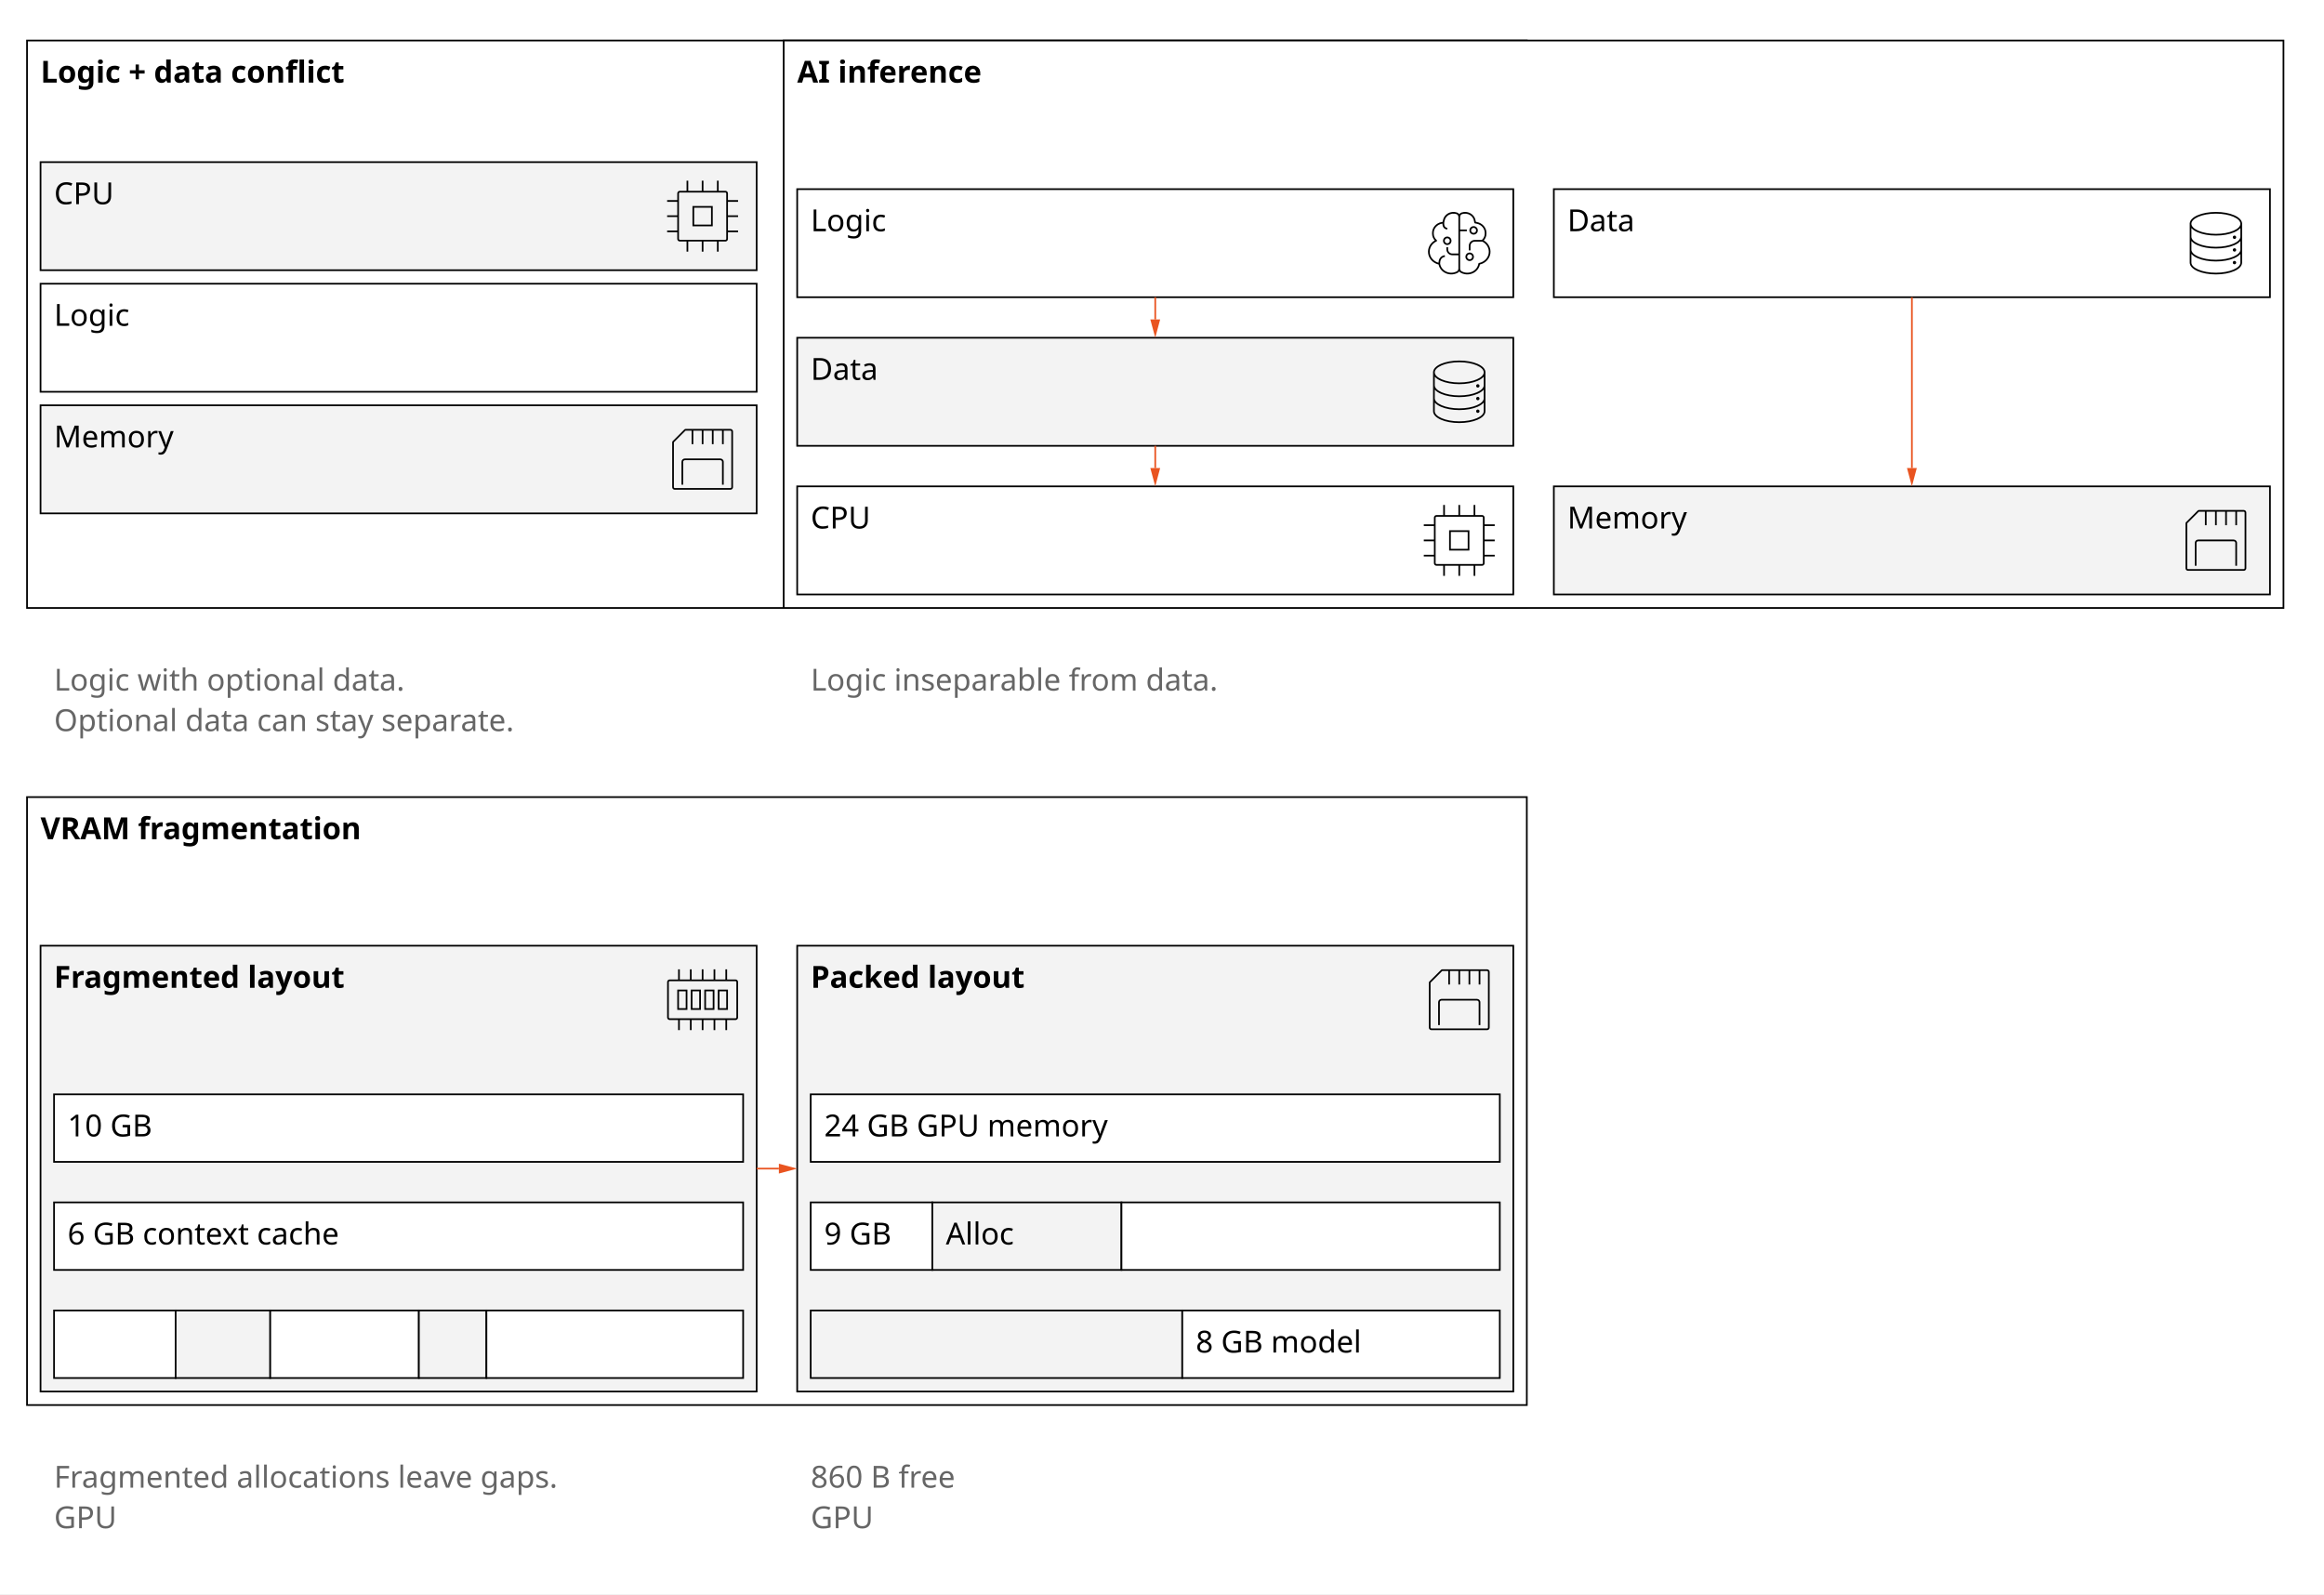
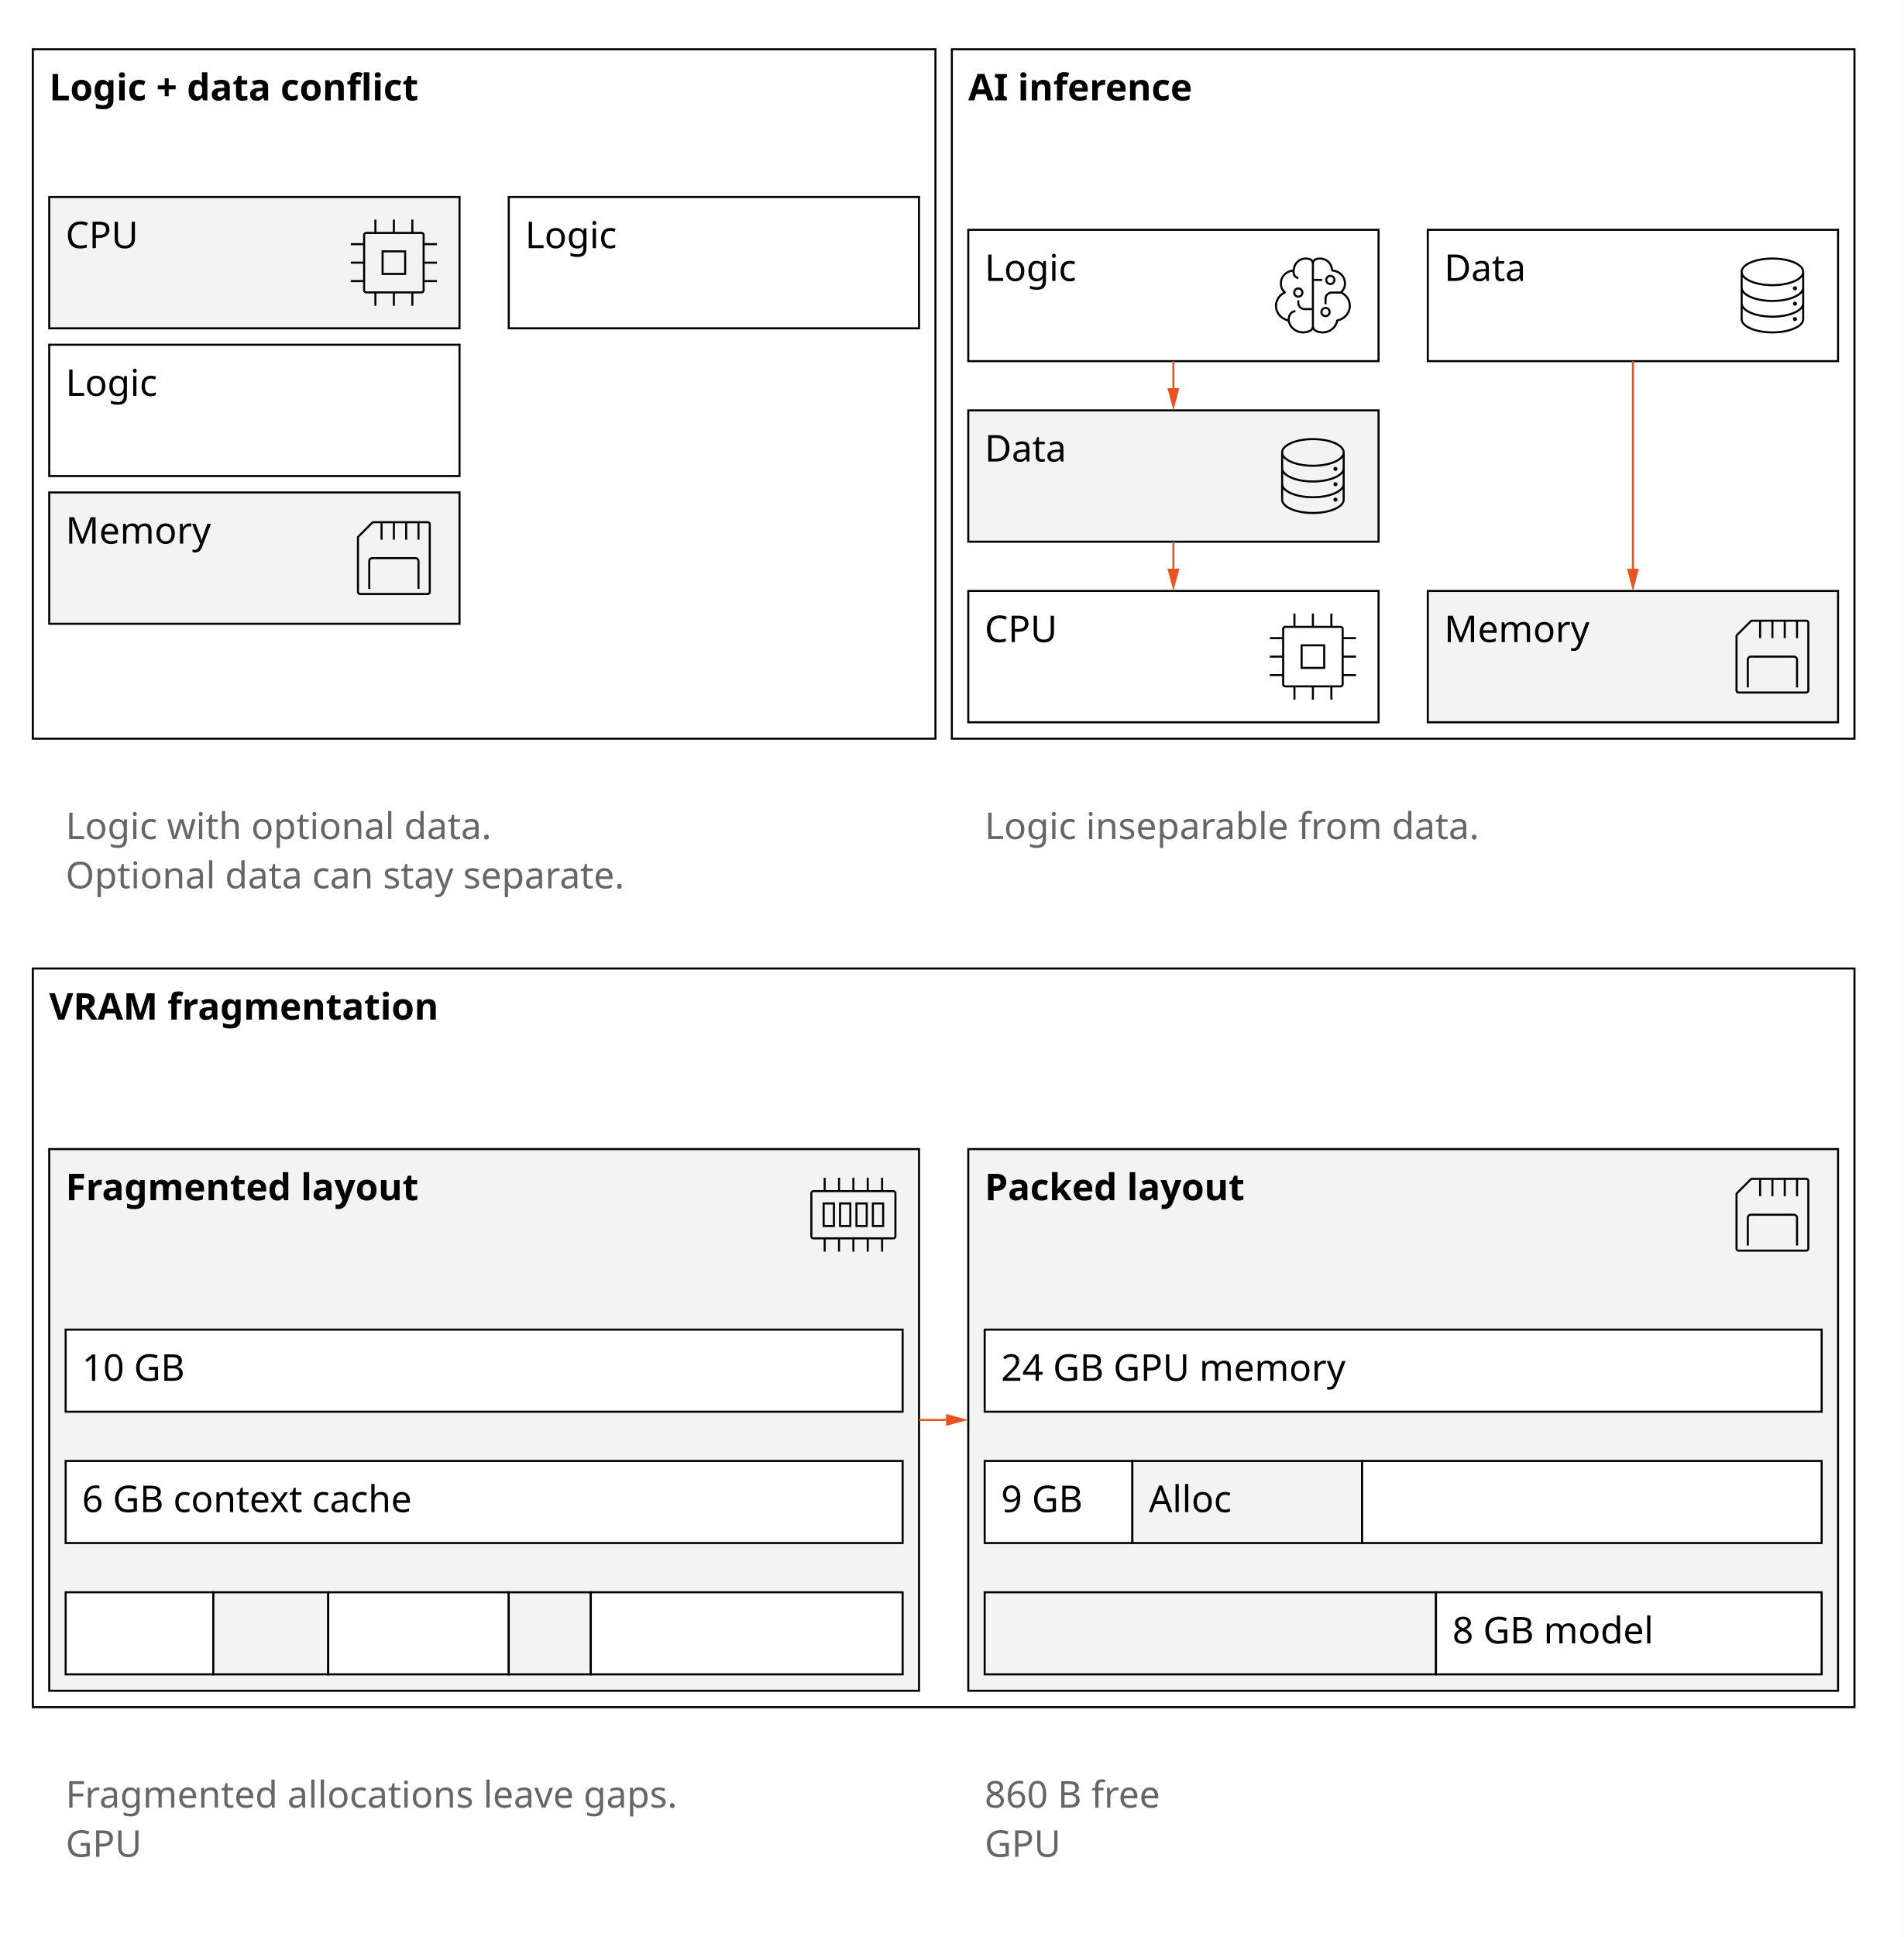
- <svg xmlns="http://www.w3.org/2000/svg" width="1376" height="944" viewBox="0 0 1376 944" xml:space="preserve">
-   <rect width="1376" height="944" fill="#FFFFFF" />
+ <svg xmlns="http://www.w3.org/2000/svg" width="928" height="944" viewBox="0 0 928 944" xml:space="preserve">
+   <rect width="928" height="944" fill="#FFFFFF" />
  <g data-component-id="left">
-     <rect x="16" y="24" width="888" height="336" fill="#FFFFFF" stroke="#000000" stroke-width="1" stroke-miterlimit="10" />
+     <rect x="16" y="24" width="440" height="336" fill="#FFFFFF" stroke="#000000" stroke-width="1" stroke-miterlimit="10" />
    <text font-family="Ubuntu Sans">
      <tspan x="24" y="48.92" font-size="18" font-weight="700" fill="#000000">Logic + data conflict</tspan>
    </text>
  </g>
  <g data-component-id="_auto_left_1">
-     <rect x="24" y="96" width="424" height="64" fill="#F3F3F3" stroke="#000000" stroke-width="1" stroke-miterlimit="10" />
+     <rect x="24" y="96" width="200" height="64" fill="#F3F3F3" stroke="#000000" stroke-width="1" stroke-miterlimit="10" />
    <text font-family="Ubuntu Sans">
      <tspan x="32" y="120.92" font-size="18" font-weight="400" fill="#000000">CPU</tspan>
    </text>
-     <g class="dg-icon" transform="translate(392 104)">
+     <g class="dg-icon" transform="translate(168 104)">
      <path fill-rule="evenodd" clip-rule="evenodd" d="M33.5 45H32.5V39H24.5V45H23.5V39H15.5V45H14.5V39H10.5C9.723 39 9.085 38.41 9.008 37.653L9 37.5V33.5H3V32.5H9V24.5H3V23.5H9V15.5H3V14.5H9V10.5C9 9.672 9.672 9 10.5 9H14.5V3H15.5V9H23.5V3H24.5V9H32.5V3H33.5V9H37.5L37.653 9.008C38.41 9.085 39 9.723 39 10.5V14.5H45V15.5H39V23.5H45V24.5H39V32.5H45V33.5H39V37.5L38.992 37.653C38.92 38.359 38.359 38.92 37.653 38.992L37.5 39H33.5V45ZM10.5 10C10.224 10 10 10.224 10 10.5V37.5C10 37.776 10.224 38 10.5 38H37.5C37.776 38 38 37.776 38 37.5V10.5C38 10.224 37.776 10 37.5 10H10.5Z" fill="#000000" />
      <path fill-rule="evenodd" clip-rule="evenodd" d="M30 30H18V18H30V30ZM19 29H29V19H19V29Z" fill="#000000" />
    </g>
  </g>
  <g data-component-id="_auto_left_2">
-     <rect x="472" y="96" width="424" height="64" fill="#FFFFFF" stroke="#000000" stroke-width="1" stroke-miterlimit="10" />
-     <text font-family="Ubuntu Sans">
-       <tspan x="480" y="120.92" font-size="18" font-weight="400" fill="#000000">Logic</tspan>
+     <rect x="248" y="96" width="200" height="64" fill="#FFFFFF" stroke="#000000" stroke-width="1" stroke-miterlimit="10" />
+     <text font-family="Ubuntu Sans">
+       <tspan x="256" y="120.92" font-size="18" font-weight="400" fill="#000000">Logic</tspan>
    </text>
  </g>
  <g data-component-id="_auto_left_3">
-     <rect x="24" y="168" width="424" height="64" fill="#FFFFFF" stroke="#000000" stroke-width="1" stroke-miterlimit="10" />
+     <rect x="24" y="168" width="200" height="64" fill="#FFFFFF" stroke="#000000" stroke-width="1" stroke-miterlimit="10" />
    <text font-family="Ubuntu Sans">
      <tspan x="32" y="192.92" font-size="18" font-weight="400" fill="#000000">Logic</tspan>
    </text>
  </g>
  <g data-component-id="_auto_left_4">
-     <rect x="24" y="240" width="424" height="64" fill="#F3F3F3" stroke="#000000" stroke-width="1" stroke-miterlimit="10" />
+     <rect x="24" y="240" width="200" height="64" fill="#F3F3F3" stroke="#000000" stroke-width="1" stroke-miterlimit="10" />
    <text font-family="Ubuntu Sans">
      <tspan x="32" y="264.92" font-size="18" font-weight="400" fill="#000000">Memory</tspan>
    </text>
-     <g class="dg-icon" transform="translate(392 248)">
+     <g class="dg-icon" transform="translate(168 248)">
      <path d="M34.5 23.5C35.605 23.5 36.5 24.395 36.5 25.5V39H35.5V25.5C35.5 24.948 35.052 24.5 34.5 24.5H13.5C12.948 24.5 12.5 24.948 12.5 25.5V39H11.5V25.5C11.5 24.395 12.395 23.5 13.5 23.5H34.5Z" fill="#000000" />
      <path fill-rule="evenodd" clip-rule="evenodd" d="M40.5 6C41.328 6 42 6.672 42 7.5V40.5C42 41.328 41.328 42 40.5 42H7.5C6.672 42 6 41.328 6 40.5V13.914C6 13.682 6.081 13.458 6.227 13.28L6.293 13.207L13.207 6.293C13.395 6.105 13.649 6 13.914 6H40.5ZM7 13.914V40.5C7 40.776 7.224 41 7.5 41H40.5C40.776 41 41 40.776 41 40.5V7.5C41 7.224 40.776 7 40.5 7H36.5V15H35.5V7H30.5V15H29.5V7H24.5V15H23.5V7H18.5V15H17.5V7H13.914L7 13.914Z" fill="#000000" />
    </g>
  </g>
  <g data-component-id="right_panel">
-     <rect x="464" y="24" width="888" height="336" fill="#FFFFFF" stroke="#000000" stroke-width="1" stroke-miterlimit="10" />
+     <rect x="464" y="24" width="440" height="336" fill="#FFFFFF" stroke="#000000" stroke-width="1" stroke-miterlimit="10" />
    <text font-family="Ubuntu Sans">
      <tspan x="472" y="48.92" font-size="18" font-weight="700" fill="#000000">AI inference</tspan>
    </text>
  </g>
  <g data-component-id="r_logic">
-     <rect x="472" y="112" width="424" height="64" fill="#FFFFFF" stroke="#000000" stroke-width="1" stroke-miterlimit="10" />
+     <rect x="472" y="112" width="200" height="64" fill="#FFFFFF" stroke="#000000" stroke-width="1" stroke-miterlimit="10" />
    <text font-family="Ubuntu Sans">
      <tspan x="480" y="136.92" font-size="18" font-weight="400" fill="#000000">Logic</tspan>
    </text>
-     <g class="dg-icon" transform="translate(840 120)">
+     <g class="dg-icon" transform="translate(616 120)">
      <path fill-rule="evenodd" clip-rule="evenodd" d="M30.159 29.553C31.539 29.553 32.658 30.672 32.658 32.053C32.658 33.433 31.539 34.553 30.159 34.553C28.778 34.553 27.659 33.433 27.659 32.053C27.659 30.672 28.778 29.553 30.159 29.553ZM30.159 30.553C29.33 30.553 28.659 31.224 28.659 32.053C28.659 32.881 29.33 33.553 30.159 33.553C30.987 33.553 31.658 32.881 31.659 32.053C31.659 31.224 30.987 30.553 30.159 30.553Z" fill="#000000" />
      <path fill-rule="evenodd" clip-rule="evenodd" d="M16.895 20.079C18.276 20.079 19.395 21.198 19.395 22.579C19.395 23.96 18.276 25.079 16.895 25.079C15.514 25.079 14.395 23.96 14.395 22.579C14.395 21.198 15.514 20.079 16.895 20.079ZM16.895 21.079C16.066 21.079 15.395 21.751 15.395 22.579C15.395 23.407 16.066 24.079 16.895 24.079C17.723 24.079 18.395 23.407 18.395 22.579C18.395 21.751 17.723 21.079 16.895 21.079Z" fill="#000000" />
      <path fill-rule="evenodd" clip-rule="evenodd" d="M32.5 13.921C33.881 13.921 35 15.04 35 16.421C35 17.801 33.881 18.921 32.5 18.921C31.119 18.921 30 17.802 30 16.421C30 15.04 31.12 13.921 32.5 13.921ZM32.5 14.921C31.672 14.921 31 15.592 31 16.421C31 17.249 31.672 17.921 32.5 17.921C33.328 17.921 34 17.249 34 16.421C34 15.593 33.328 14.921 32.5 14.921Z" fill="#000000" />
      <path fill-rule="evenodd" clip-rule="evenodd" d="M26.617 5.548C27.662 5.422 28.724 5.545 29.707 5.905C30.689 6.266 31.563 6.853 32.246 7.616C32.929 8.38 33.399 9.296 33.608 10.279L33.84 11.366L34.485 11.487C36.059 11.783 37.48 12.582 38.506 13.755C39.532 14.928 40.097 16.404 40.097 17.932V18.377C40.097 19.914 39.495 21.314 38.511 22.385C39.766 23.102 40.804 24.125 41.508 25.355C42.327 26.786 42.651 28.425 42.433 30.042C42.215 31.658 41.467 33.166 40.297 34.358C39.203 35.471 37.793 36.256 36.241 36.626L36.219 36.728C35.953 37.973 35.342 39.128 34.452 40.075C33.562 41.023 32.423 41.73 31.154 42.129C29.885 42.528 28.527 42.607 27.217 42.356C26.409 42.202 25.635 41.927 24.926 41.542C24.531 41.328 24.226 41.027 24 40.679C23.774 41.027 23.469 41.328 23.074 41.542C22.364 41.927 21.591 42.202 20.783 42.356C19.473 42.607 18.114 42.528 16.846 42.129C15.576 41.73 14.438 41.023 13.548 40.075C12.657 39.128 12.047 37.973 11.781 36.728L11.759 36.626C10.207 36.256 8.796 35.471 7.703 34.358C6.533 33.166 5.784 31.658 5.566 30.042C5.348 28.425 5.673 26.786 6.492 25.355C7.196 24.125 8.233 23.102 9.489 22.385C8.504 21.314 7.902 19.914 7.902 18.377V17.932C7.903 16.404 8.468 14.928 9.494 13.755C10.519 12.582 11.941 11.783 13.514 11.487L14.16 11.366L14.391 10.279C14.601 9.296 15.071 8.38 15.754 7.616C16.436 6.853 17.31 6.266 18.293 5.905C19.275 5.545 20.338 5.422 21.383 5.548C21.85 5.604 22.308 5.709 22.747 5.86C23.301 6.051 23.714 6.413 24 6.856C24.286 6.413 24.699 6.051 25.253 5.86C25.692 5.709 26.15 5.604 26.617 5.548ZM21.264 6.541C20.374 6.434 19.471 6.538 18.637 6.844C17.804 7.149 17.069 7.646 16.499 8.283C15.929 8.921 15.542 9.679 15.37 10.488L15.083 11.838C15.055 12.484 15.066 13.176 15.311 13.753C15.541 14.292 15.995 14.778 16.996 14.983L16.795 15.964C16.78 15.961 16.765 15.956 16.751 15.953L16.749 15.964C15.439 15.695 14.708 14.997 14.345 14.144C14.102 13.571 14.036 12.952 14.028 12.407L13.699 12.471C12.338 12.727 11.119 13.416 10.247 14.413C9.375 15.41 8.903 16.654 8.902 17.933V18.377C8.902 19.853 9.573 21.191 10.661 22.132C10.789 22.243 10.852 22.412 10.829 22.58C10.805 22.748 10.697 22.892 10.544 22.964C9.183 23.596 8.072 24.608 7.36 25.852C6.648 27.095 6.368 28.513 6.556 29.908C6.745 31.304 7.393 32.615 8.417 33.657C9.305 34.561 10.437 35.223 11.693 35.575C11.739 34.792 11.899 33.931 12.312 33.164C12.857 32.152 13.819 31.348 15.391 31.086L15.474 31.579L15.556 32.072C14.287 32.284 13.591 32.901 13.193 33.639C12.791 34.385 12.675 35.295 12.678 36.137L12.759 36.519C12.985 37.581 13.508 38.572 14.277 39.391C15.046 40.209 16.035 40.825 17.145 41.175C18.256 41.524 19.447 41.593 20.596 41.374C21.303 41.239 21.979 40.997 22.598 40.662C23.174 40.35 23.5 39.675 23.5 38.908V31.131H19.894C17.962 31.131 16.394 29.564 16.394 27.631V26.368H17.394V27.631C17.394 29.012 18.514 30.131 19.894 30.131H23.5V8.627C23.5 7.765 23.09 7.035 22.423 6.806C22.05 6.678 21.661 6.589 21.264 6.541ZM29.362 6.844C28.529 6.538 27.625 6.434 26.736 6.541C26.339 6.589 25.95 6.678 25.577 6.806C24.91 7.035 24.5 7.765 24.5 8.627V15.921H28.5V16.921H24.5V38.908C24.5 39.675 24.826 40.35 25.402 40.662C26.021 40.997 26.696 41.239 27.404 41.374C28.553 41.593 29.744 41.524 30.854 41.175C31.965 40.825 32.953 40.209 33.722 39.391C34.491 38.572 35.014 37.581 35.241 36.519L35.329 36.103C35.365 35.932 35.489 35.794 35.65 35.736L35.721 35.717L35.999 35.656C37.377 35.33 38.623 34.635 39.583 33.657C40.606 32.615 41.255 31.304 41.443 29.908C41.631 28.513 41.351 27.095 40.639 25.852C39.969 24.68 38.945 23.716 37.692 23.079H33.158C31.777 23.079 30.658 24.198 30.658 25.579V28.264H29.658V25.579C29.658 23.646 31.225 22.079 33.158 22.079H37.397C38.45 21.141 39.097 19.826 39.097 18.377V17.933C39.097 16.654 38.624 15.41 37.753 14.413C36.881 13.416 35.662 12.727 34.301 12.471L33.327 12.288C33.129 12.251 32.971 12.098 32.929 11.9L32.63 10.488C32.457 9.679 32.07 8.921 31.501 8.283C30.931 7.646 30.195 7.149 29.362 6.844Z" fill="#000000" />
    </g>
  </g>
  <g data-component-id="r_data">
-     <rect x="472" y="200" width="424" height="64" fill="#F3F3F3" stroke="#000000" stroke-width="1" stroke-miterlimit="10" />
+     <rect x="472" y="200" width="200" height="64" fill="#F3F3F3" stroke="#000000" stroke-width="1" stroke-miterlimit="10" />
    <text font-family="Ubuntu Sans">
      <tspan x="480" y="224.92" font-size="18" font-weight="400" fill="#000000">Data</tspan>
    </text>
-     <g class="dg-icon" transform="translate(840 208)">
+     <g class="dg-icon" transform="translate(616 208)">
      <path fill-rule="evenodd" clip-rule="evenodd" d="M24 5.5C28.193 5.5 32.014 6.234 34.805 7.442C36.199 8.046 37.36 8.778 38.179 9.616C38.883 10.337 39.35 11.157 39.469 12.047H39.5V35.506C39.5 36.57 39 37.543 38.179 38.384C37.36 39.222 36.199 39.953 34.805 40.557C32.014 41.765 28.193 42.5 24 42.5C19.807 42.5 15.986 41.765 13.195 40.557C11.801 39.953 10.64 39.222 9.821 38.384C9 37.543 8.5 36.57 8.5 35.506V12.047H8.531C8.65 11.157 9.117 10.337 9.821 9.616C10.64 8.778 11.801 8.046 13.195 7.442C15.986 6.234 19.807 5.5 24 5.5ZM38.5 30.356C38.399 30.478 38.292 30.597 38.179 30.713C37.36 31.551 36.199 32.282 34.805 32.886C32.014 34.094 28.193 34.829 24 34.829C19.807 34.829 15.986 34.094 13.195 32.886C11.801 32.282 10.64 31.551 9.821 30.713C9.708 30.597 9.601 30.478 9.5 30.356V35.506C9.5 36.235 9.839 36.971 10.536 37.685C11.236 38.4 12.273 39.068 13.593 39.64C16.231 40.782 19.91 41.5 24 41.5C28.09 41.5 31.769 40.782 34.407 39.64C35.727 39.068 36.764 38.4 37.464 37.685C38.161 36.971 38.5 36.235 38.5 35.506V30.356ZM38.5 22.686C38.399 22.807 38.292 22.926 38.179 23.042C37.36 23.88 36.199 24.611 34.805 25.215C32.014 26.423 28.193 27.158 24 27.158C19.807 27.158 15.986 26.423 13.195 25.215C11.801 24.611 10.64 23.88 9.821 23.042C9.708 22.926 9.601 22.807 9.5 22.686V27.835C9.5 28.564 9.839 29.3 10.536 30.014C11.236 30.73 12.273 31.398 13.593 31.969C16.231 33.111 19.91 33.829 24 33.829C28.09 33.829 31.769 33.111 34.407 31.969C35.727 31.398 36.764 30.73 37.464 30.014C38.161 29.3 38.5 28.564 38.5 27.835V22.686ZM38.5 15.014C38.399 15.135 38.292 15.255 38.179 15.371C37.36 16.209 36.199 16.941 34.805 17.545C32.014 18.753 28.193 19.487 24 19.487C19.807 19.487 15.986 18.753 13.195 17.545C11.801 16.941 10.64 16.209 9.821 15.371C9.708 15.255 9.601 15.135 9.5 15.014V20.164C9.5 20.894 9.839 21.629 10.536 22.343C11.236 23.059 12.273 23.727 13.593 24.298C16.231 25.44 19.91 26.158 24 26.158C28.09 26.158 31.769 25.44 34.407 24.298C35.727 23.727 36.764 23.059 37.464 22.343C38.161 21.629 38.5 20.894 38.5 20.164V15.014ZM24 6.5C19.91 6.5 16.231 7.219 13.593 8.36C12.273 8.932 11.236 9.6 10.536 10.315C9.839 11.029 9.5 11.765 9.5 12.494C9.5 13.224 9.839 13.959 10.536 14.673C11.236 15.389 12.273 16.056 13.593 16.627C16.231 17.769 19.91 18.487 24 18.487C28.09 18.487 31.769 17.769 34.407 16.627C35.727 16.056 36.764 15.389 37.464 14.673C38.161 13.959 38.5 13.224 38.5 12.494C38.5 11.765 38.161 11.029 37.464 10.315C36.764 9.6 35.727 8.932 34.407 8.36C31.769 7.219 28.09 6.5 24 6.5Z" fill="#000000" />
      <path d="M36 20.5C36 21.052 35.552 21.5 35 21.5C34.448 21.5 34 21.052 34 20.5C34 19.948 34.448 19.5 35 19.5C35.552 19.5 36 19.948 36 20.5Z" fill="#000000" />
      <path d="M36 28C36 28.552 35.552 29 35 29C34.448 29 34 28.552 34 28C34 27.448 34.448 27 35 27C35.552 27 36 27.448 36 28Z" fill="#000000" />
      <path d="M36 35.5C36 36.052 35.552 36.5 35 36.5C34.448 36.5 34 36.052 34 35.5C34 34.948 34.448 34.5 35 34.5C35.552 34.5 36 34.948 36 35.5Z" fill="#000000" />
    </g>
  </g>
  <g data-component-id="r_cpu">
-     <rect x="472" y="288" width="424" height="64" fill="#FFFFFF" stroke="#000000" stroke-width="1" stroke-miterlimit="10" />
+     <rect x="472" y="288" width="200" height="64" fill="#FFFFFF" stroke="#000000" stroke-width="1" stroke-miterlimit="10" />
    <text font-family="Ubuntu Sans">
      <tspan x="480" y="312.92" font-size="18" font-weight="400" fill="#000000">CPU</tspan>
    </text>
-     <g class="dg-icon" transform="translate(840 296)">
+     <g class="dg-icon" transform="translate(616 296)">
      <path fill-rule="evenodd" clip-rule="evenodd" d="M33.5 45H32.5V39H24.5V45H23.5V39H15.5V45H14.5V39H10.5C9.723 39 9.085 38.41 9.008 37.653L9 37.5V33.5H3V32.5H9V24.5H3V23.5H9V15.5H3V14.5H9V10.5C9 9.672 9.672 9 10.5 9H14.5V3H15.5V9H23.5V3H24.5V9H32.5V3H33.5V9H37.5L37.653 9.008C38.41 9.085 39 9.723 39 10.5V14.5H45V15.5H39V23.5H45V24.5H39V32.5H45V33.5H39V37.5L38.992 37.653C38.92 38.359 38.359 38.92 37.653 38.992L37.5 39H33.5V45ZM10.5 10C10.224 10 10 10.224 10 10.5V37.5C10 37.776 10.224 38 10.5 38H37.5C37.776 38 38 37.776 38 37.5V10.5C38 10.224 37.776 10 37.5 10H10.5Z" fill="#000000" />
      <path fill-rule="evenodd" clip-rule="evenodd" d="M30 30H18V18H30V30ZM19 29H29V19H19V29Z" fill="#000000" />
    </g>
  </g>
  <g data-component-id="r_data2">
-     <rect x="920" y="112" width="424" height="64" fill="#FFFFFF" stroke="#000000" stroke-width="1" stroke-miterlimit="10" />
-     <text font-family="Ubuntu Sans">
-       <tspan x="928" y="136.92" font-size="18" font-weight="400" fill="#000000">Data</tspan>
-     </text>
-     <g class="dg-icon" transform="translate(1288 120)">
+     <rect x="696" y="112" width="200" height="64" fill="#FFFFFF" stroke="#000000" stroke-width="1" stroke-miterlimit="10" />
+     <text font-family="Ubuntu Sans">
+       <tspan x="704" y="136.92" font-size="18" font-weight="400" fill="#000000">Data</tspan>
+     </text>
+     <g class="dg-icon" transform="translate(840 120)">
      <path fill-rule="evenodd" clip-rule="evenodd" d="M24 5.5C28.193 5.5 32.014 6.234 34.805 7.442C36.199 8.046 37.36 8.778 38.179 9.616C38.883 10.337 39.35 11.157 39.469 12.047H39.5V35.506C39.5 36.57 39 37.543 38.179 38.384C37.36 39.222 36.199 39.953 34.805 40.557C32.014 41.765 28.193 42.5 24 42.5C19.807 42.5 15.986 41.765 13.195 40.557C11.801 39.953 10.64 39.222 9.821 38.384C9 37.543 8.5 36.57 8.5 35.506V12.047H8.531C8.65 11.157 9.117 10.337 9.821 9.616C10.64 8.778 11.801 8.046 13.195 7.442C15.986 6.234 19.807 5.5 24 5.5ZM38.5 30.356C38.399 30.478 38.292 30.597 38.179 30.713C37.36 31.551 36.199 32.282 34.805 32.886C32.014 34.094 28.193 34.829 24 34.829C19.807 34.829 15.986 34.094 13.195 32.886C11.801 32.282 10.64 31.551 9.821 30.713C9.708 30.597 9.601 30.478 9.5 30.356V35.506C9.5 36.235 9.839 36.971 10.536 37.685C11.236 38.4 12.273 39.068 13.593 39.64C16.231 40.782 19.91 41.5 24 41.5C28.09 41.5 31.769 40.782 34.407 39.64C35.727 39.068 36.764 38.4 37.464 37.685C38.161 36.971 38.5 36.235 38.5 35.506V30.356ZM38.5 22.686C38.399 22.807 38.292 22.926 38.179 23.042C37.36 23.88 36.199 24.611 34.805 25.215C32.014 26.423 28.193 27.158 24 27.158C19.807 27.158 15.986 26.423 13.195 25.215C11.801 24.611 10.64 23.88 9.821 23.042C9.708 22.926 9.601 22.807 9.5 22.686V27.835C9.5 28.564 9.839 29.3 10.536 30.014C11.236 30.73 12.273 31.398 13.593 31.969C16.231 33.111 19.91 33.829 24 33.829C28.09 33.829 31.769 33.111 34.407 31.969C35.727 31.398 36.764 30.73 37.464 30.014C38.161 29.3 38.5 28.564 38.5 27.835V22.686ZM38.5 15.014C38.399 15.135 38.292 15.255 38.179 15.371C37.36 16.209 36.199 16.941 34.805 17.545C32.014 18.753 28.193 19.487 24 19.487C19.807 19.487 15.986 18.753 13.195 17.545C11.801 16.941 10.64 16.209 9.821 15.371C9.708 15.255 9.601 15.135 9.5 15.014V20.164C9.5 20.894 9.839 21.629 10.536 22.343C11.236 23.059 12.273 23.727 13.593 24.298C16.231 25.44 19.91 26.158 24 26.158C28.09 26.158 31.769 25.44 34.407 24.298C35.727 23.727 36.764 23.059 37.464 22.343C38.161 21.629 38.5 20.894 38.5 20.164V15.014ZM24 6.5C19.91 6.5 16.231 7.219 13.593 8.36C12.273 8.932 11.236 9.6 10.536 10.315C9.839 11.029 9.5 11.765 9.5 12.494C9.5 13.224 9.839 13.959 10.536 14.673C11.236 15.389 12.273 16.056 13.593 16.627C16.231 17.769 19.91 18.487 24 18.487C28.09 18.487 31.769 17.769 34.407 16.627C35.727 16.056 36.764 15.389 37.464 14.673C38.161 13.959 38.5 13.224 38.5 12.494C38.5 11.765 38.161 11.029 37.464 10.315C36.764 9.6 35.727 8.932 34.407 8.36C31.769 7.219 28.09 6.5 24 6.5Z" fill="#000000" />
      <path d="M36 20.5C36 21.052 35.552 21.5 35 21.5C34.448 21.5 34 21.052 34 20.5C34 19.948 34.448 19.5 35 19.5C35.552 19.5 36 19.948 36 20.5Z" fill="#000000" />
      <path d="M36 28C36 28.552 35.552 29 35 29C34.448 29 34 28.552 34 28C34 27.448 34.448 27 35 27C35.552 27 36 27.448 36 28Z" fill="#000000" />
      <path d="M36 35.5C36 36.052 35.552 36.5 35 36.5C34.448 36.5 34 36.052 34 35.5C34 34.948 34.448 34.5 35 34.5C35.552 34.5 36 34.948 36 35.5Z" fill="#000000" />
    </g>
  </g>
  <g data-component-id="r_memory">
-     <rect x="920" y="288" width="424" height="64" fill="#F3F3F3" stroke="#000000" stroke-width="1" stroke-miterlimit="10" />
-     <text font-family="Ubuntu Sans">
-       <tspan x="928" y="312.92" font-size="18" font-weight="400" fill="#000000">Memory</tspan>
-     </text>
-     <g class="dg-icon" transform="translate(1288 296)">
+     <rect x="696" y="288" width="200" height="64" fill="#F3F3F3" stroke="#000000" stroke-width="1" stroke-miterlimit="10" />
+     <text font-family="Ubuntu Sans">
+       <tspan x="704" y="312.92" font-size="18" font-weight="400" fill="#000000">Memory</tspan>
+     </text>
+     <g class="dg-icon" transform="translate(840 296)">
      <path d="M34.5 23.5C35.605 23.5 36.5 24.395 36.5 25.5V39H35.5V25.5C35.5 24.948 35.052 24.5 34.5 24.5H13.5C12.948 24.5 12.5 24.948 12.5 25.5V39H11.5V25.5C11.5 24.395 12.395 23.5 13.5 23.5H34.5Z" fill="#000000" />
      <path fill-rule="evenodd" clip-rule="evenodd" d="M40.5 6C41.328 6 42 6.672 42 7.5V40.5C42 41.328 41.328 42 40.5 42H7.5C6.672 42 6 41.328 6 40.5V13.914C6 13.682 6.081 13.458 6.227 13.28L6.293 13.207L13.207 6.293C13.395 6.105 13.649 6 13.914 6H40.5ZM7 13.914V40.5C7 40.776 7.224 41 7.5 41H40.5C40.776 41 41 40.776 41 40.5V7.5C41 7.224 40.776 7 40.5 7H36.5V15H35.5V7H30.5V15H29.5V7H24.5V15H23.5V7H18.5V15H17.5V7H13.914L7 13.914Z" fill="#000000" />
    </g>
  </g>
  <g data-component-id="_auto_8">
    <rect x="24" y="384" width="424" height="64" fill="#FFFFFF" stroke="none" stroke-width="1" stroke-miterlimit="10" />
    <text font-family="Ubuntu Sans">
      <tspan x="32" y="408.92" font-size="18" font-weight="400" fill="#666666">Logic with optional data.</tspan>
      <tspan x="32" y="432.92" font-size="18" font-weight="400" fill="#666666">Optional data can stay separate.</tspan>
    </text>
  </g>
  <g data-component-id="_auto_9">
    <rect x="472" y="384" width="424" height="40" fill="#FFFFFF" stroke="none" stroke-width="1" stroke-miterlimit="10" />
    <text font-family="Ubuntu Sans">
      <tspan x="480" y="408.92" font-size="18" font-weight="400" fill="#666666">Logic inseparable from data.</tspan>
    </text>
  </g>
  <g data-component-id="vram">
    <rect x="16" y="472" width="888" height="360" fill="#FFFFFF" stroke="#000000" stroke-width="1" stroke-miterlimit="10" />
    <text font-family="Ubuntu Sans">
      <tspan x="24" y="496.92" font-size="18" font-weight="700" fill="#000000">VRAM fragmentation</tspan>
    </text>
  </g>
  <g data-component-id="frag">
    <rect x="24" y="560" width="424" height="264" fill="#F3F3F3" stroke="#000000" stroke-width="1" stroke-miterlimit="10" />
    <text font-family="Ubuntu Sans">
      <tspan x="32" y="584.92" font-size="18" font-weight="700" fill="#000000">Fragmented layout</tspan>
    </text>
  </g>
  <rect x="32" y="648" width="408" height="40" fill="#FFFFFF" stroke="#000000" stroke-width="1" stroke-miterlimit="10" />
  <text font-family="Ubuntu Sans">
    <tspan x="40" y="672.92" font-size="18" font-weight="400" fill="#000000">10 GB</tspan>
  </text>
  <rect x="32" y="712" width="408" height="40" fill="#FFFFFF" stroke="#000000" stroke-width="1" stroke-miterlimit="10" />
  <text font-family="Ubuntu Sans">
    <tspan x="40" y="736.92" font-size="18" font-weight="400" fill="#000000">6 GB context cache</tspan>
  </text>
  <rect x="32" y="776" width="72" height="40" fill="#FFFFFF" stroke="#000000" stroke-width="1" stroke-miterlimit="10" />
  <rect x="104" y="776" width="56" height="40" fill="#F3F3F3" stroke="#000000" stroke-width="1" stroke-miterlimit="10" />
  <rect x="160" y="776" width="88" height="40" fill="#FFFFFF" stroke="#000000" stroke-width="1" stroke-miterlimit="10" />
  <rect x="248" y="776" width="40" height="40" fill="#F3F3F3" stroke="#000000" stroke-width="1" stroke-miterlimit="10" />
  <rect x="288" y="776" width="152" height="40" fill="#FFFFFF" stroke="#000000" stroke-width="1" stroke-miterlimit="10" />
  <g data-component-id="frag">
    <g class="dg-icon" transform="translate(392 568)">
      <path fill-rule="evenodd" clip-rule="evenodd" d="M38.5 42H37.5V36H31.5V42H30.5V36H24.5V42H23.5V36H17.5V42H16.5V36H10.5V42H9.5V36H4.5L4.347 35.992C3.59 35.915 3 35.277 3 34.5V13.5C3 12.672 3.672 12 4.5 12H9.5V6H10.5V12H16.5V6H17.5V12H23.5V6H24.5V12H30.5V6H31.5V12H37.5V6H38.5V12H43.5C44.328 12 45 12.672 45 13.5V34.5C45 35.277 44.41 35.915 43.653 35.992L43.5 36H38.5V42ZM4.5 13C4.224 13 4 13.224 4 13.5V34.5C4 34.776 4.224 35 4.5 35H43.5C43.776 35 44 34.776 44 34.5V13.5C44 13.224 43.776 13 43.5 13H4.5Z" fill="#000000" />
      <path fill-rule="evenodd" clip-rule="evenodd" d="M15 30H9V18H15V30ZM10 29H14V19H10V29Z" fill="#000000" />
      <path fill-rule="evenodd" clip-rule="evenodd" d="M23 30H17V18H23V30ZM18 29H22V19H18V29Z" fill="#000000" />
      <path fill-rule="evenodd" clip-rule="evenodd" d="M31 30H25V18H31V30ZM26 29H30V19H26V29Z" fill="#000000" />
      <path fill-rule="evenodd" clip-rule="evenodd" d="M39 30H33V18H39V30ZM34 29H38V19H34V29Z" fill="#000000" />
    </g>
  </g>
  <g data-component-id="packed">
    <rect x="472" y="560" width="424" height="264" fill="#F3F3F3" stroke="#000000" stroke-width="1" stroke-miterlimit="10" />
    <text font-family="Ubuntu Sans">
      <tspan x="480" y="584.92" font-size="18" font-weight="700" fill="#000000">Packed layout</tspan>
    </text>
  </g>
  <rect x="480" y="648" width="408" height="40" fill="#FFFFFF" stroke="#000000" stroke-width="1" stroke-miterlimit="10" />
  <text font-family="Ubuntu Sans">
    <tspan x="488" y="672.92" font-size="18" font-weight="400" fill="#000000">24 GB GPU memory</tspan>
  </text>
  <rect x="480" y="712" width="72" height="40" fill="#FFFFFF" stroke="#000000" stroke-width="1" stroke-miterlimit="10" />
  <text font-family="Ubuntu Sans">
    <tspan x="488" y="736.92" font-size="18" font-weight="400" fill="#000000">9 GB</tspan>
  </text>
  <rect x="552" y="712" width="112" height="40" fill="#F3F3F3" stroke="#000000" stroke-width="1" stroke-miterlimit="10" />
  <text font-family="Ubuntu Sans">
    <tspan x="560" y="736.92" font-size="18" font-weight="400" fill="#000000">Alloc</tspan>
  </text>
  <rect x="664" y="712" width="224" height="40" fill="#FFFFFF" stroke="#000000" stroke-width="1" stroke-miterlimit="10" />
  <rect x="480" y="776" width="220" height="40" fill="#F3F3F3" stroke="#000000" stroke-width="1" stroke-miterlimit="10" />
  <rect x="700" y="776" width="188" height="40" fill="#FFFFFF" stroke="#000000" stroke-width="1" stroke-miterlimit="10" />
  <text font-family="Ubuntu Sans">
    <tspan x="708" y="800.92" font-size="18" font-weight="400" fill="#000000">8 GB model</tspan>
  </text>
  <g data-component-id="packed">
    <g class="dg-icon" transform="translate(840 568)">
      <path d="M34.5 23.5C35.605 23.5 36.5 24.395 36.5 25.5V39H35.5V25.5C35.5 24.948 35.052 24.5 34.5 24.5H13.5C12.948 24.5 12.5 24.948 12.5 25.5V39H11.5V25.5C11.5 24.395 12.395 23.5 13.5 23.5H34.5Z" fill="#000000" />
      <path fill-rule="evenodd" clip-rule="evenodd" d="M40.5 6C41.328 6 42 6.672 42 7.5V40.5C42 41.328 41.328 42 40.5 42H7.5C6.672 42 6 41.328 6 40.5V13.914C6 13.682 6.081 13.458 6.227 13.28L6.293 13.207L13.207 6.293C13.395 6.105 13.649 6 13.914 6H40.5ZM7 13.914V40.5C7 40.776 7.224 41 7.5 41H40.5C40.776 41 41 40.776 41 40.5V7.5C41 7.224 40.776 7 40.5 7H36.5V15H35.5V7H30.5V15H29.5V7H24.5V15H23.5V7H18.5V15H17.5V7H13.914L7 13.914Z" fill="#000000" />
    </g>
  </g>
  <g data-component-id="_auto_11">
    <rect x="24" y="856" width="424" height="64" fill="#FFFFFF" stroke="none" stroke-width="1" stroke-miterlimit="10" />
    <text font-family="Ubuntu Sans">
      <tspan x="32" y="880.92" font-size="18" font-weight="400" fill="#666666">Fragmented allocations leave gaps.</tspan>
      <tspan x="32" y="904.92" font-size="18" font-weight="400" fill="#666666">GPU</tspan>
    </text>
  </g>
  <g data-component-id="_auto_12">
    <rect x="472" y="856" width="424" height="64" fill="#FFFFFF" stroke="none" stroke-width="1" stroke-miterlimit="10" />
    <text font-family="Ubuntu Sans">
      <tspan x="480" y="880.92" font-size="18" font-weight="400" fill="#666666">860 B free</tspan>
      <tspan x="480" y="904.92" font-size="18" font-weight="400" fill="#666666">GPU</tspan>
    </text>
  </g>
  <g data-component-id="_auto_5">
-     <line x1="684" y1="176" x2="684" y2="189.159" fill="none" stroke="#E95420" stroke-width="1" stroke-miterlimit="10" />
-     <polygon points="681.095,189.159 684,200 686.905,189.159" fill="#E95420" />
+     <line x1="572" y1="176" x2="572" y2="189.159" fill="none" stroke="#E95420" stroke-width="1" stroke-miterlimit="10" />
+     <polygon points="569.095,189.159 572,200 574.905,189.159" fill="#E95420" />
  </g>
  <g data-component-id="_auto_6">
-     <line x1="684" y1="264" x2="684" y2="277.159" fill="none" stroke="#E95420" stroke-width="1" stroke-miterlimit="10" />
-     <polygon points="681.095,277.159 684,288 686.905,277.159" fill="#E95420" />
+     <line x1="572" y1="264" x2="572" y2="277.159" fill="none" stroke="#E95420" stroke-width="1" stroke-miterlimit="10" />
+     <polygon points="569.095,277.159 572,288 574.905,277.159" fill="#E95420" />
  </g>
  <g data-component-id="_auto_7">
-     <line x1="1132" y1="176" x2="1132" y2="277.159" fill="none" stroke="#E95420" stroke-width="1" stroke-miterlimit="10" />
-     <polygon points="1129.095,277.159 1132,288 1134.905,277.159" fill="#E95420" />
+     <line x1="796" y1="176" x2="796" y2="277.159" fill="none" stroke="#E95420" stroke-width="1" stroke-miterlimit="10" />
+     <polygon points="793.095,277.159 796,288 798.905,277.159" fill="#E95420" />
  </g>
  <g data-component-id="_auto_10">
    <line x1="448" y1="692" x2="461.159" y2="692" fill="none" stroke="#E95420" stroke-width="1" stroke-miterlimit="10" />
    <polygon points="461.159,689.095 472,692 461.159,694.905" fill="#E95420" />
  </g>
</svg>
